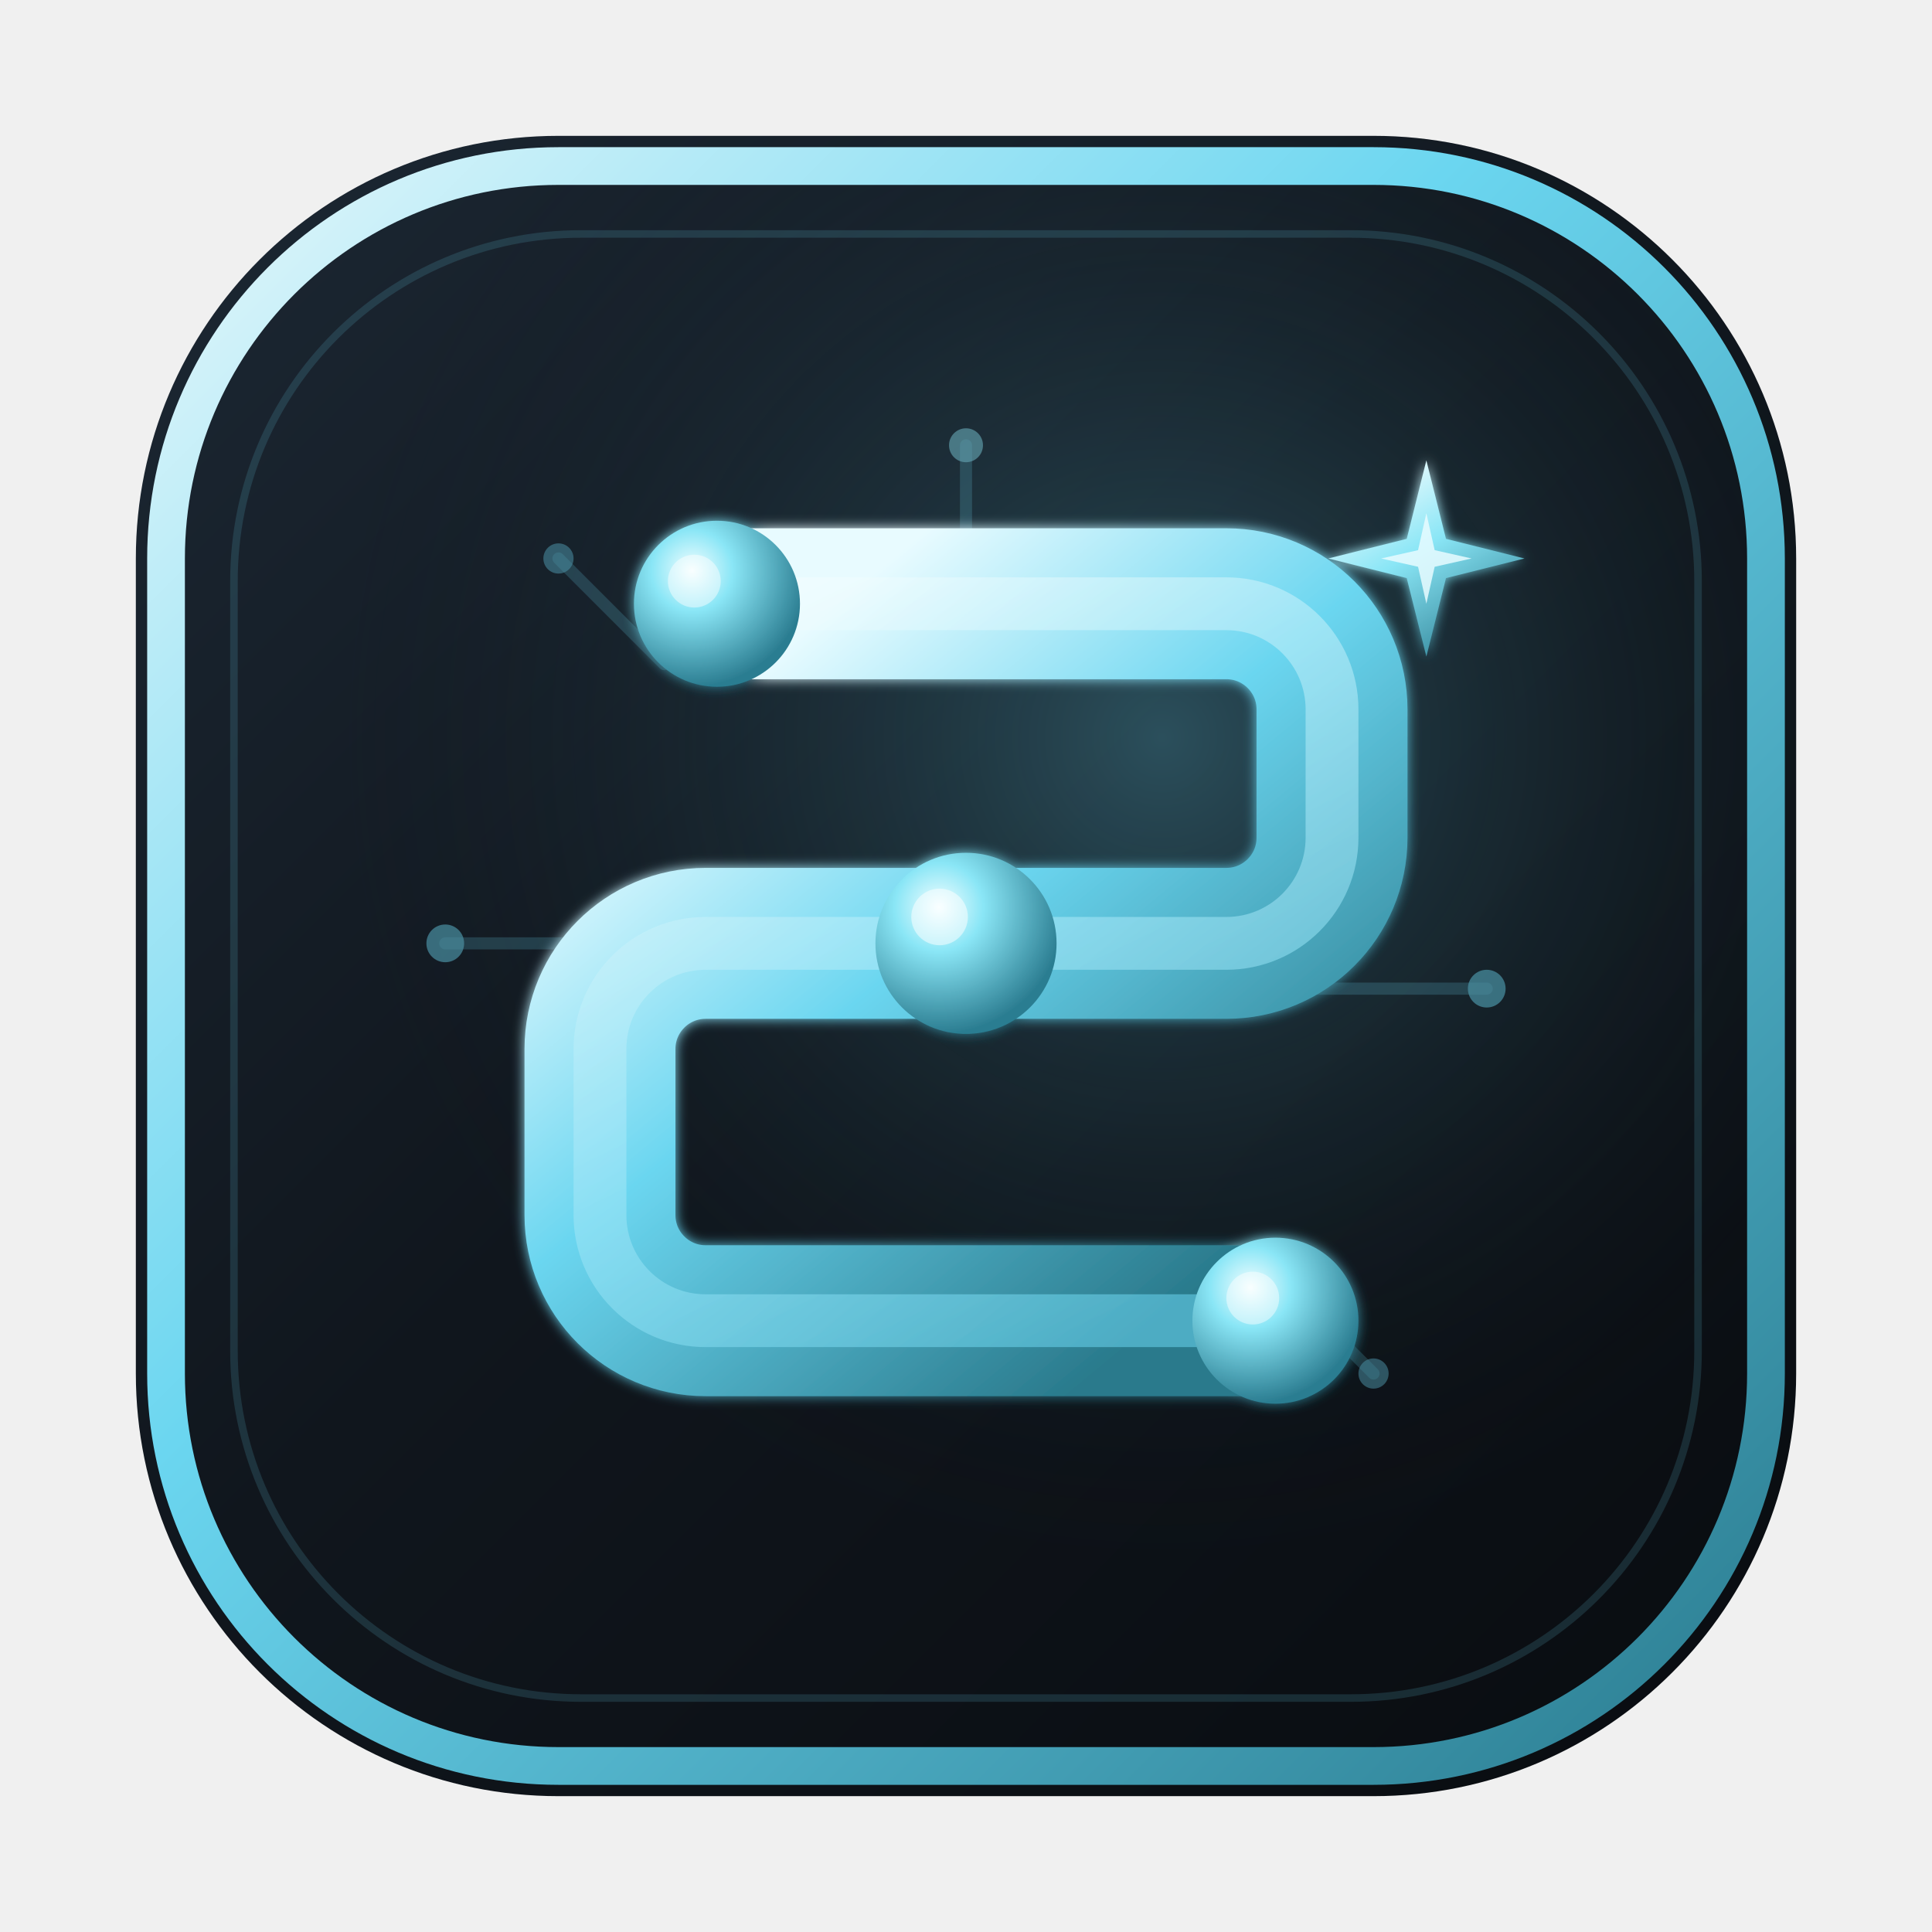
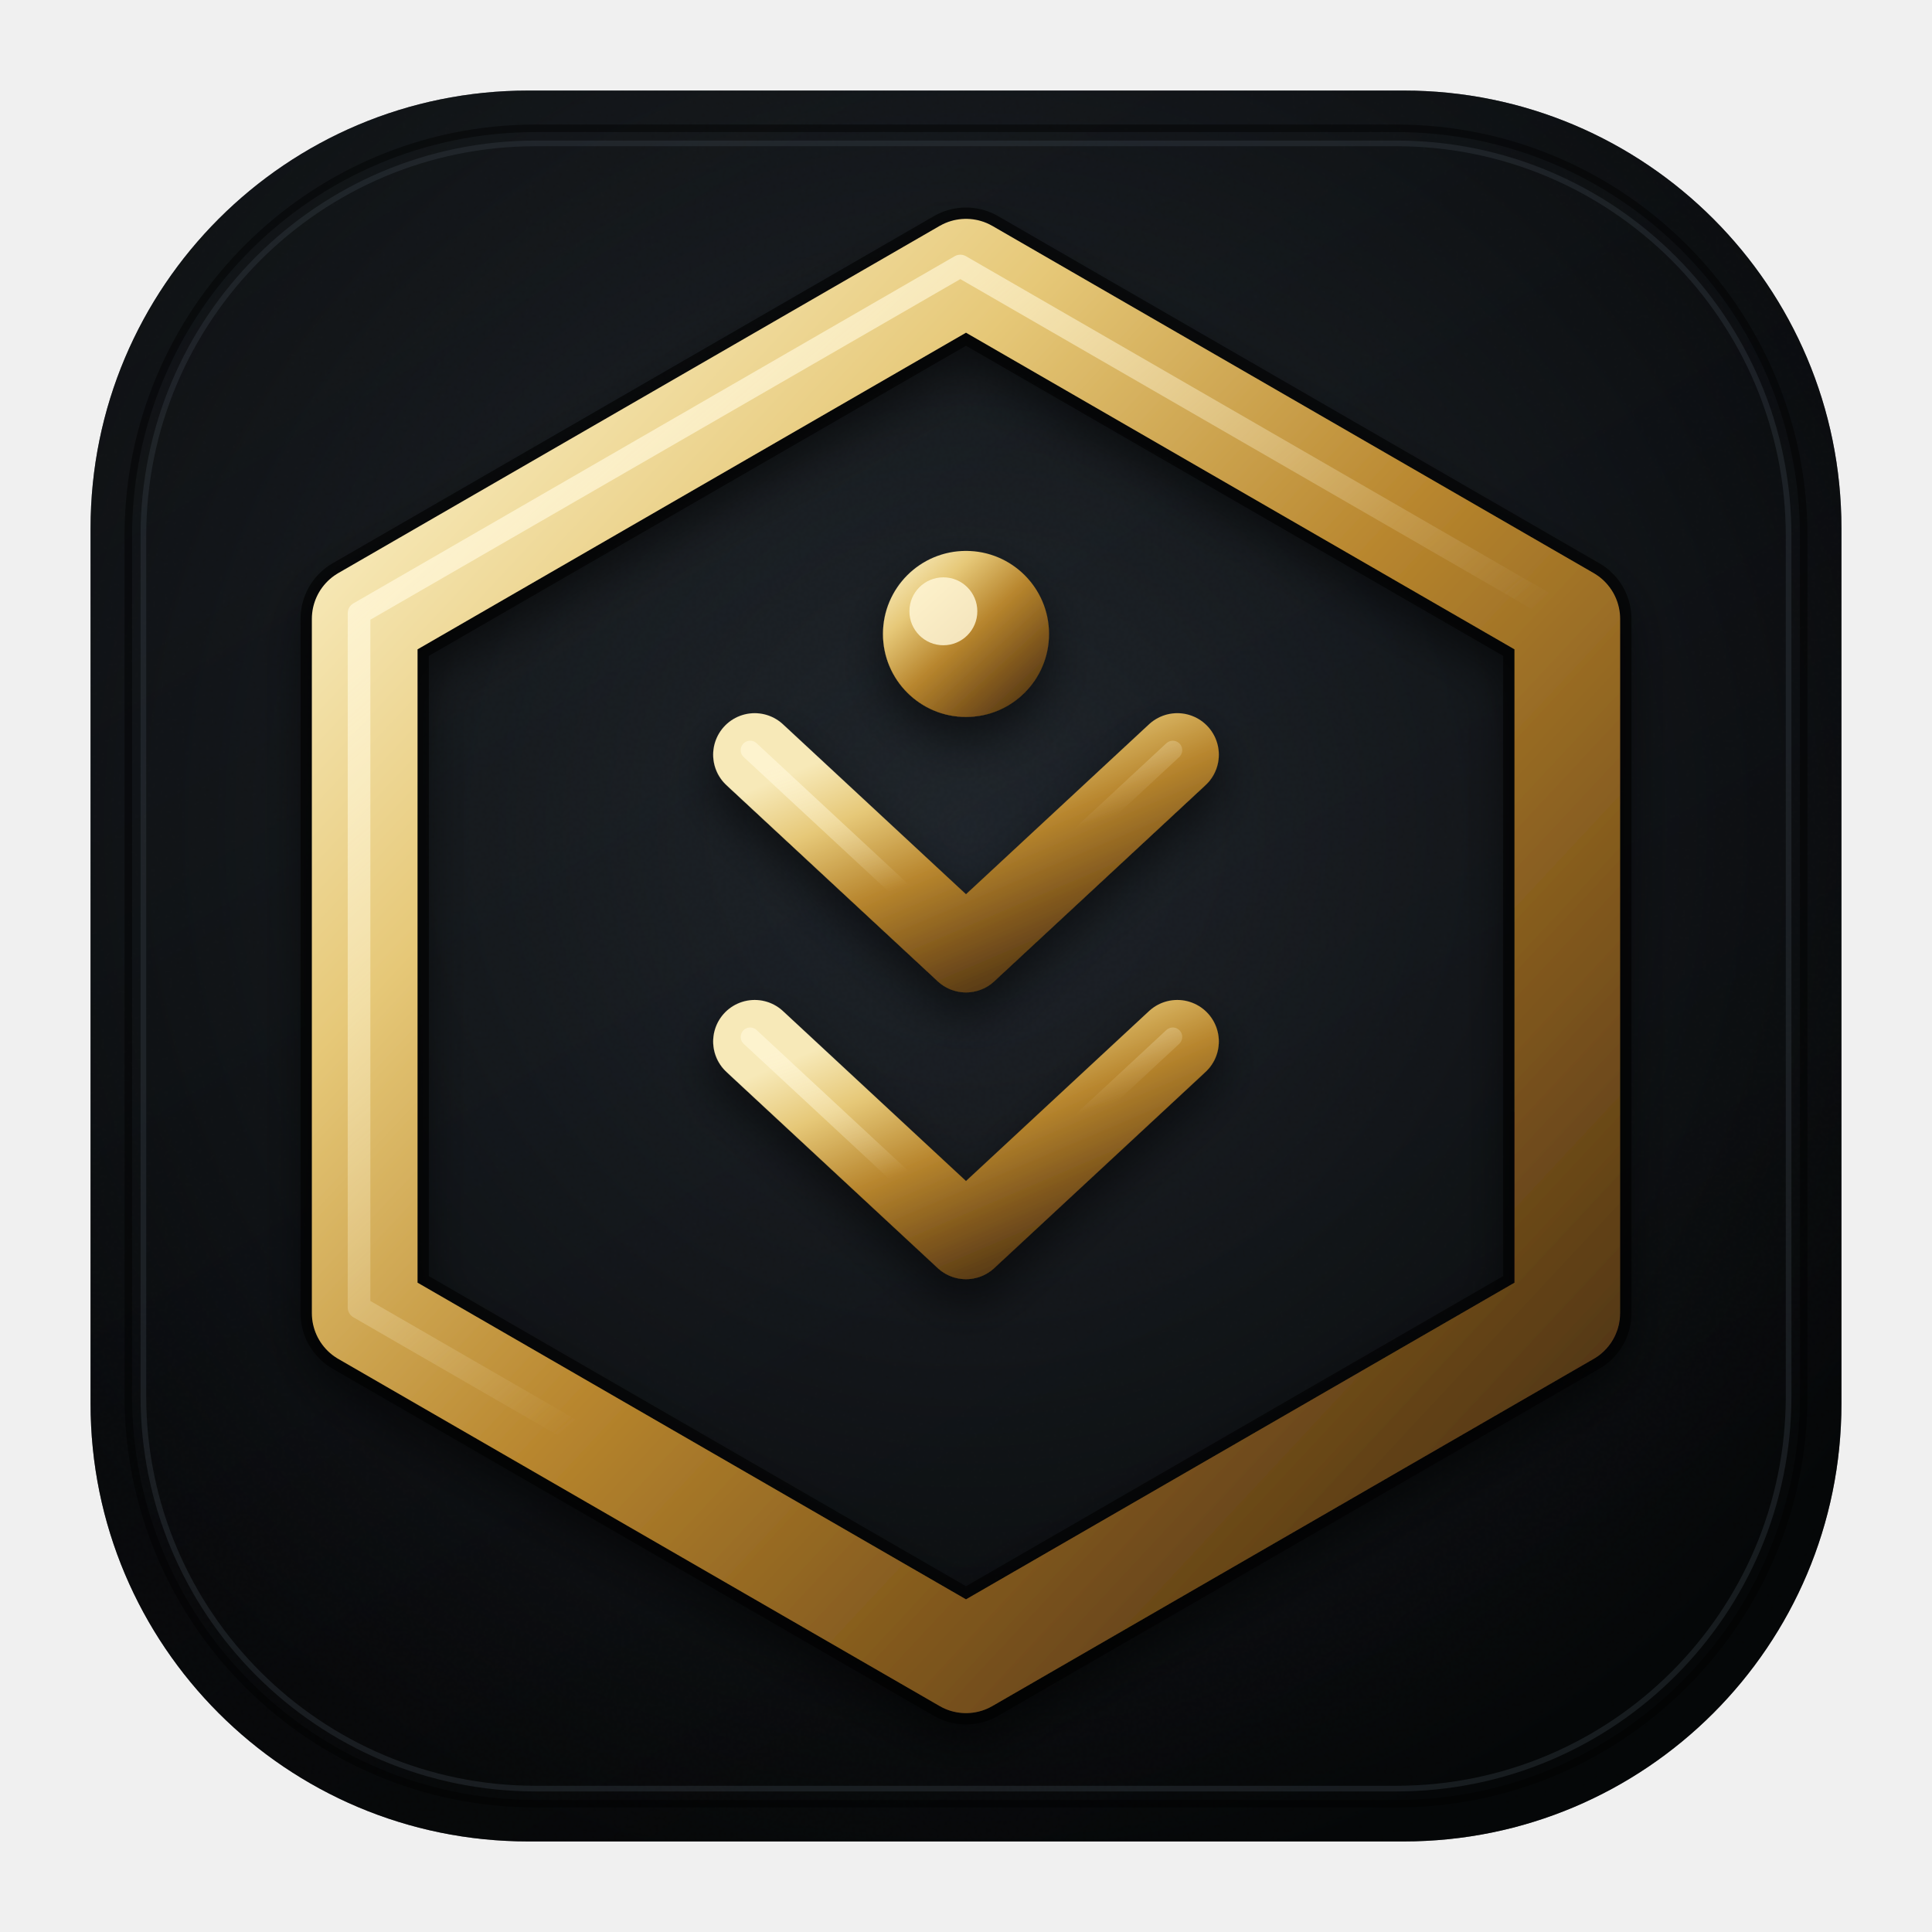
<svg xmlns="http://www.w3.org/2000/svg" viewBox="0 0 512 512" width="512" height="512">
  <defs>
-     <linearGradient id="sa-plate" x1="0" y1="0" x2="1" y2="1">
-       <stop offset="0" stop-color="#1c2834" />
-       <stop offset="0.45" stop-color="#10161d" />
-       <stop offset="1" stop-color="#090c10" />
+     <linearGradient id="plate" x1="0" y1="0" x2="0.6" y2="1">
+       <stop offset="0" stop-color="#22282e" />
+       <stop offset="0.5" stop-color="#161a1f" />
+       <stop offset="1" stop-color="#0c0f12" />
    </linearGradient>
-     <linearGradient id="sa-rim" x1="0" y1="0" x2="1" y2="1">
-       <stop offset="0" stop-color="#e4f7fb" />
-       <stop offset="0.4" stop-color="#6bd6f0" />
-       <stop offset="1" stop-color="#2b7d91" />
+     <radialGradient id="plate-vig" cx="50%" cy="42%" r="62%">
+       <stop offset="0" stop-color="#2a3138" stop-opacity="0.55" />
+       <stop offset="1" stop-color="#000000" stop-opacity="0.55" />
+     </radialGradient>
+     <filter id="grain" x="0" y="0" width="100%" height="100%">
+       <feTurbulence type="fractalNoise" baseFrequency="0.9" numOctaves="2" seed="7" result="n" />
+       <feColorMatrix in="n" type="matrix" values="0 0 0 0 0  0 0 0 0 0  0 0 0 0 0  0 0 0 0.10 0" />
+       <feComposite in2="SourceGraphic" operator="in" />
+     </filter>
+     <linearGradient id="gold" x1="0.1" y1="0.08" x2="0.9" y2="0.95">
+       <stop offset="0" stop-color="#f7e9b8" />
+       <stop offset="0.22" stop-color="#e6c878" />
+       <stop offset="0.5" stop-color="#b8862e" />
+       <stop offset="0.78" stop-color="#7d551c" />
+       <stop offset="1" stop-color="#4d3315" />
    </linearGradient>
-     <radialGradient id="sa-glow" cx="62%" cy="36%" r="52%">
-       <stop offset="0" stop-color="#6bd6f0" stop-opacity="0.30" />
-       <stop offset="1" stop-color="#10161d" stop-opacity="0" />
-     </radialGradient>
-     <linearGradient id="sa-s" x1="0.18" y1="0.12" x2="0.86" y2="0.92">
-       <stop offset="0" stop-color="#e8fbff" />
-       <stop offset="0.42" stop-color="#6bd6f0" />
-       <stop offset="1" stop-color="#2a7a8c" />
+     <linearGradient id="gold-hi" x1="0.1" y1="0.05" x2="0.5" y2="0.6">
+       <stop offset="0" stop-color="#fff6d6" stop-opacity="0.95" />
+       <stop offset="1" stop-color="#fff6d6" stop-opacity="0" />
    </linearGradient>
-     <linearGradient id="sa-s-hi" x1="0.2" y1="0" x2="0.7" y2="1">
-       <stop offset="0" stop-color="#f4feff" />
-       <stop offset="1" stop-color="#6bd6f0" />
-     </linearGradient>
-     <radialGradient id="sa-node" cx="35%" cy="30%" r="70%">
-       <stop offset="0" stop-color="#f4feff" />
-       <stop offset="0.35" stop-color="#8ae6f6" />
-       <stop offset="1" stop-color="#2b7d91" />
-     </radialGradient>
-     <linearGradient id="sa-spark" x1="0.2" y1="0" x2="0.8" y2="1">
-       <stop offset="0" stop-color="#ffffff" />
-       <stop offset="0.45" stop-color="#8ae6f6" />
-       <stop offset="1" stop-color="#2b7d91" />
-     </linearGradient>
-     <filter id="sa-soft" x="-22%" y="-22%" width="144%" height="144%">
-       <feGaussianBlur stdDeviation="1.6" result="b" />
+     <filter id="bevel" x="-20%" y="-20%" width="140%" height="140%">
+       <feDropShadow dx="0" dy="6" stdDeviation="6" flood-color="#000" flood-opacity="0.55" />
+     </filter>
+     <filter id="inner-bevel" x="-10%" y="-10%" width="120%" height="120%">
+       <feGaussianBlur stdDeviation="2.2" result="b" />
+       <feComposite in="SourceGraphic" in2="b" operator="in" result="clip" />
      <feMerge>
-         <feMergeNode in="b" />
-         <feMergeNode in="SourceGraphic" />
+         <feMergeNode in="clip" />
      </feMerge>
    </filter>
-     <clipPath id="sa-plate-clip">
-       <rect x="36" y="36" width="440" height="440" rx="112" />
+     <clipPath id="plate-clip">
+       <rect x="24" y="24" width="464" height="464" rx="116" />
    </clipPath>
+     <path id="hex-outline" d="M 256 72 L 415.35 164 L 415.35 348 L 256 440 L 96.65 348 L 96.65 164 Z" />
  </defs>
-   <rect x="36" y="36" width="440" height="440" rx="112" fill="url(#sa-plate)" />
-   <rect x="36" y="36" width="440" height="440" rx="112" fill="url(#sa-glow)" />
-   <rect x="44" y="44" width="424" height="424" rx="104" fill="none" stroke="url(#sa-rim)" stroke-width="10" />
-   <rect x="62" y="62" width="388" height="388" rx="92" fill="none" stroke="#6bd6f0" stroke-opacity="0.15" stroke-width="2" />
-   <g clip-path="url(#sa-plate-clip)" opacity="0.62">
-     <g fill="none" stroke="#6bd6f0" stroke-opacity="0.30" stroke-width="3.2" stroke-linecap="round">
-       <path d="M118 250 H168" />
-       <path d="M344 262 H394" />
-       <path d="M256 118 V148" />
-       <path d="M148 148 L176 176" />
-       <path d="M364 364 L336 336" />
-     </g>
-     <circle cx="118" cy="250" r="5" fill="#6bd6f0" opacity="0.7" />
-     <circle cx="394" cy="262" r="5" fill="#6bd6f0" opacity="0.7" />
-     <circle cx="256" cy="118" r="4.5" fill="#8ae6f6" opacity="0.65" />
-     <circle cx="148" cy="148" r="4" fill="#6bd6f0" opacity="0.55" />
-     <circle cx="364" cy="364" r="4" fill="#6bd6f0" opacity="0.55" />
+   <rect x="24" y="24" width="464" height="464" rx="116" fill="url(#plate)" />
+   <g clip-path="url(#plate-clip)">
+     <rect x="24" y="24" width="464" height="464" fill="url(#plate-vig)" />
+     <rect x="24" y="24" width="464" height="464" filter="url(#grain)" opacity="0.9" />
  </g>
-   <g filter="url(#sa-soft)">
-     <path d="M190 160              H325              A28 28 0 0 1 353 188              V222              A28 28 0 0 1 325 250              H187              A28 28 0 0 0 159 278              V322              A28 28 0 0 0 187 350              H338" fill="none" stroke="url(#sa-s)" stroke-width="40" stroke-linecap="round" stroke-linejoin="round" />
-     <path d="M190 160              H325              A28 28 0 0 1 353 188              V222              A28 28 0 0 1 325 250              H187              A28 28 0 0 0 159 278              V322              A28 28 0 0 0 187 350              H338" fill="none" stroke="url(#sa-s-hi)" stroke-width="14" stroke-linecap="round" stroke-linejoin="round" opacity="0.55" />
-     <circle cx="190" cy="160" r="22" fill="url(#sa-node)" />
-     <circle cx="184" cy="154" r="7" fill="#ffffff" opacity="0.45" />
-     <circle cx="256" cy="250" r="24" fill="url(#sa-node)" />
-     <circle cx="249" cy="243" r="7.5" fill="#ffffff" opacity="0.5" />
-     <circle cx="338" cy="350" r="22" fill="url(#sa-node)" />
-     <circle cx="332" cy="344" r="7" fill="#ffffff" opacity="0.45" />
-     <g transform="translate(378 148)">
-       <polygon fill="url(#sa-spark)" points="0,-26 5.2,-5.2 26,0 5.2,5.2 0,26 -5.2,5.2 -26,0 -5.2,-5.2" />
-       <polygon fill="#e8fbff" opacity="0.85" points="0,-12 2.2,-2.2 12,0 2.2,2.2 0,12 -2.2,2.2 -12,0 -2.2,-2.2" />
-     </g>
+   <rect x="34" y="34" width="444" height="444" rx="108" fill="none" stroke="#000" stroke-opacity="0.45" stroke-width="2" />
+   <rect x="38" y="38" width="436" height="436" rx="104" fill="none" stroke="#3a424a" stroke-opacity="0.35" stroke-width="1.5" />
+   <g filter="url(#bevel)">
+     <use href="#hex-outline" fill="none" stroke="#000" stroke-opacity="0.6" stroke-width="34" stroke-linejoin="round" />
+     <use href="#hex-outline" fill="none" stroke="url(#gold)" stroke-width="28" stroke-linejoin="round" />
+     <use href="#hex-outline" fill="none" stroke="url(#gold-hi)" stroke-width="6" stroke-linejoin="round" transform="translate(-1.5,-1.5)" />
+   </g>
+   <g filter="url(#bevel)">
+     <circle cx="256" cy="168" r="22" fill="url(#gold)" />
+     <circle cx="250" cy="162" r="9" fill="#fff6d6" opacity="0.85" />
+     <path d="M 200 200 L 256 252 L 312 200" fill="none" stroke="url(#gold)" stroke-width="22" stroke-linecap="round" stroke-linejoin="round" />
+     <path d="M 200 200 L 256 252 L 312 200" fill="none" stroke="url(#gold-hi)" stroke-width="5" stroke-linecap="round" stroke-linejoin="round" transform="translate(-1.2,-1.2)" opacity="0.8" />
+     <path d="M 200 276 L 256 328 L 312 276" fill="none" stroke="url(#gold)" stroke-width="22" stroke-linecap="round" stroke-linejoin="round" />
+     <path d="M 200 276 L 256 328 L 312 276" fill="none" stroke="url(#gold-hi)" stroke-width="5" stroke-linecap="round" stroke-linejoin="round" transform="translate(-1.2,-1.2)" opacity="0.8" />
  </g>
</svg>
